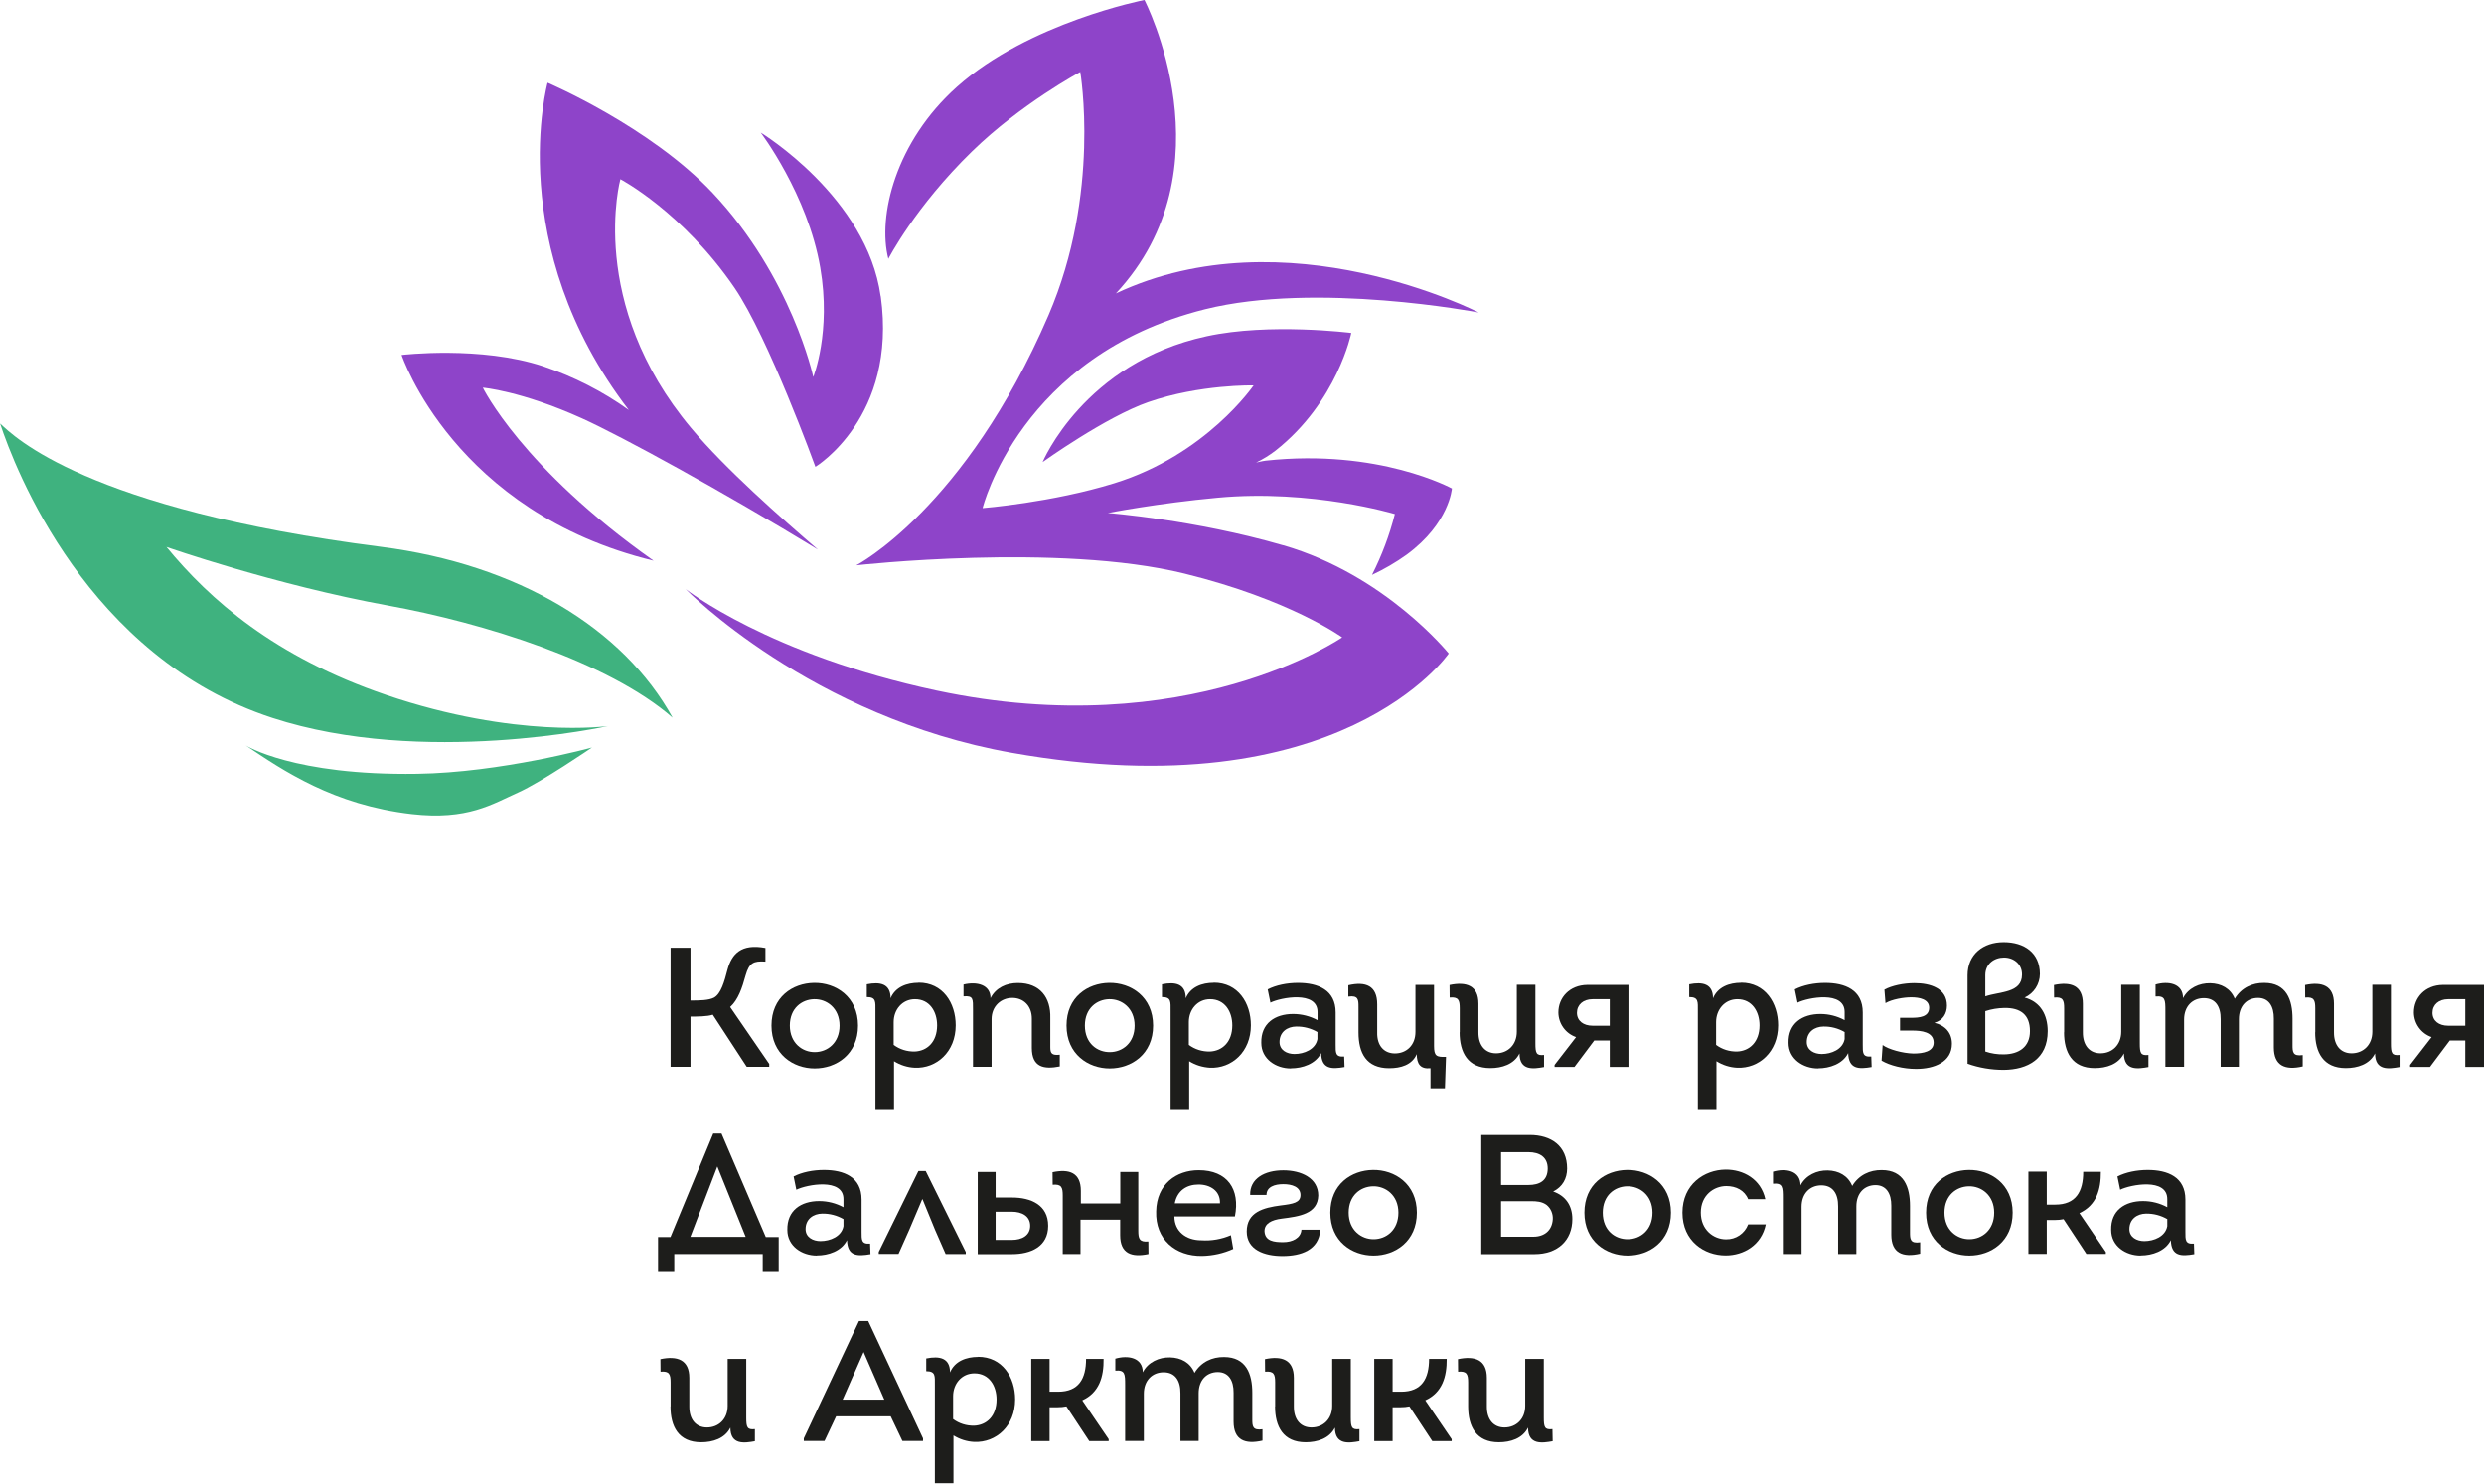
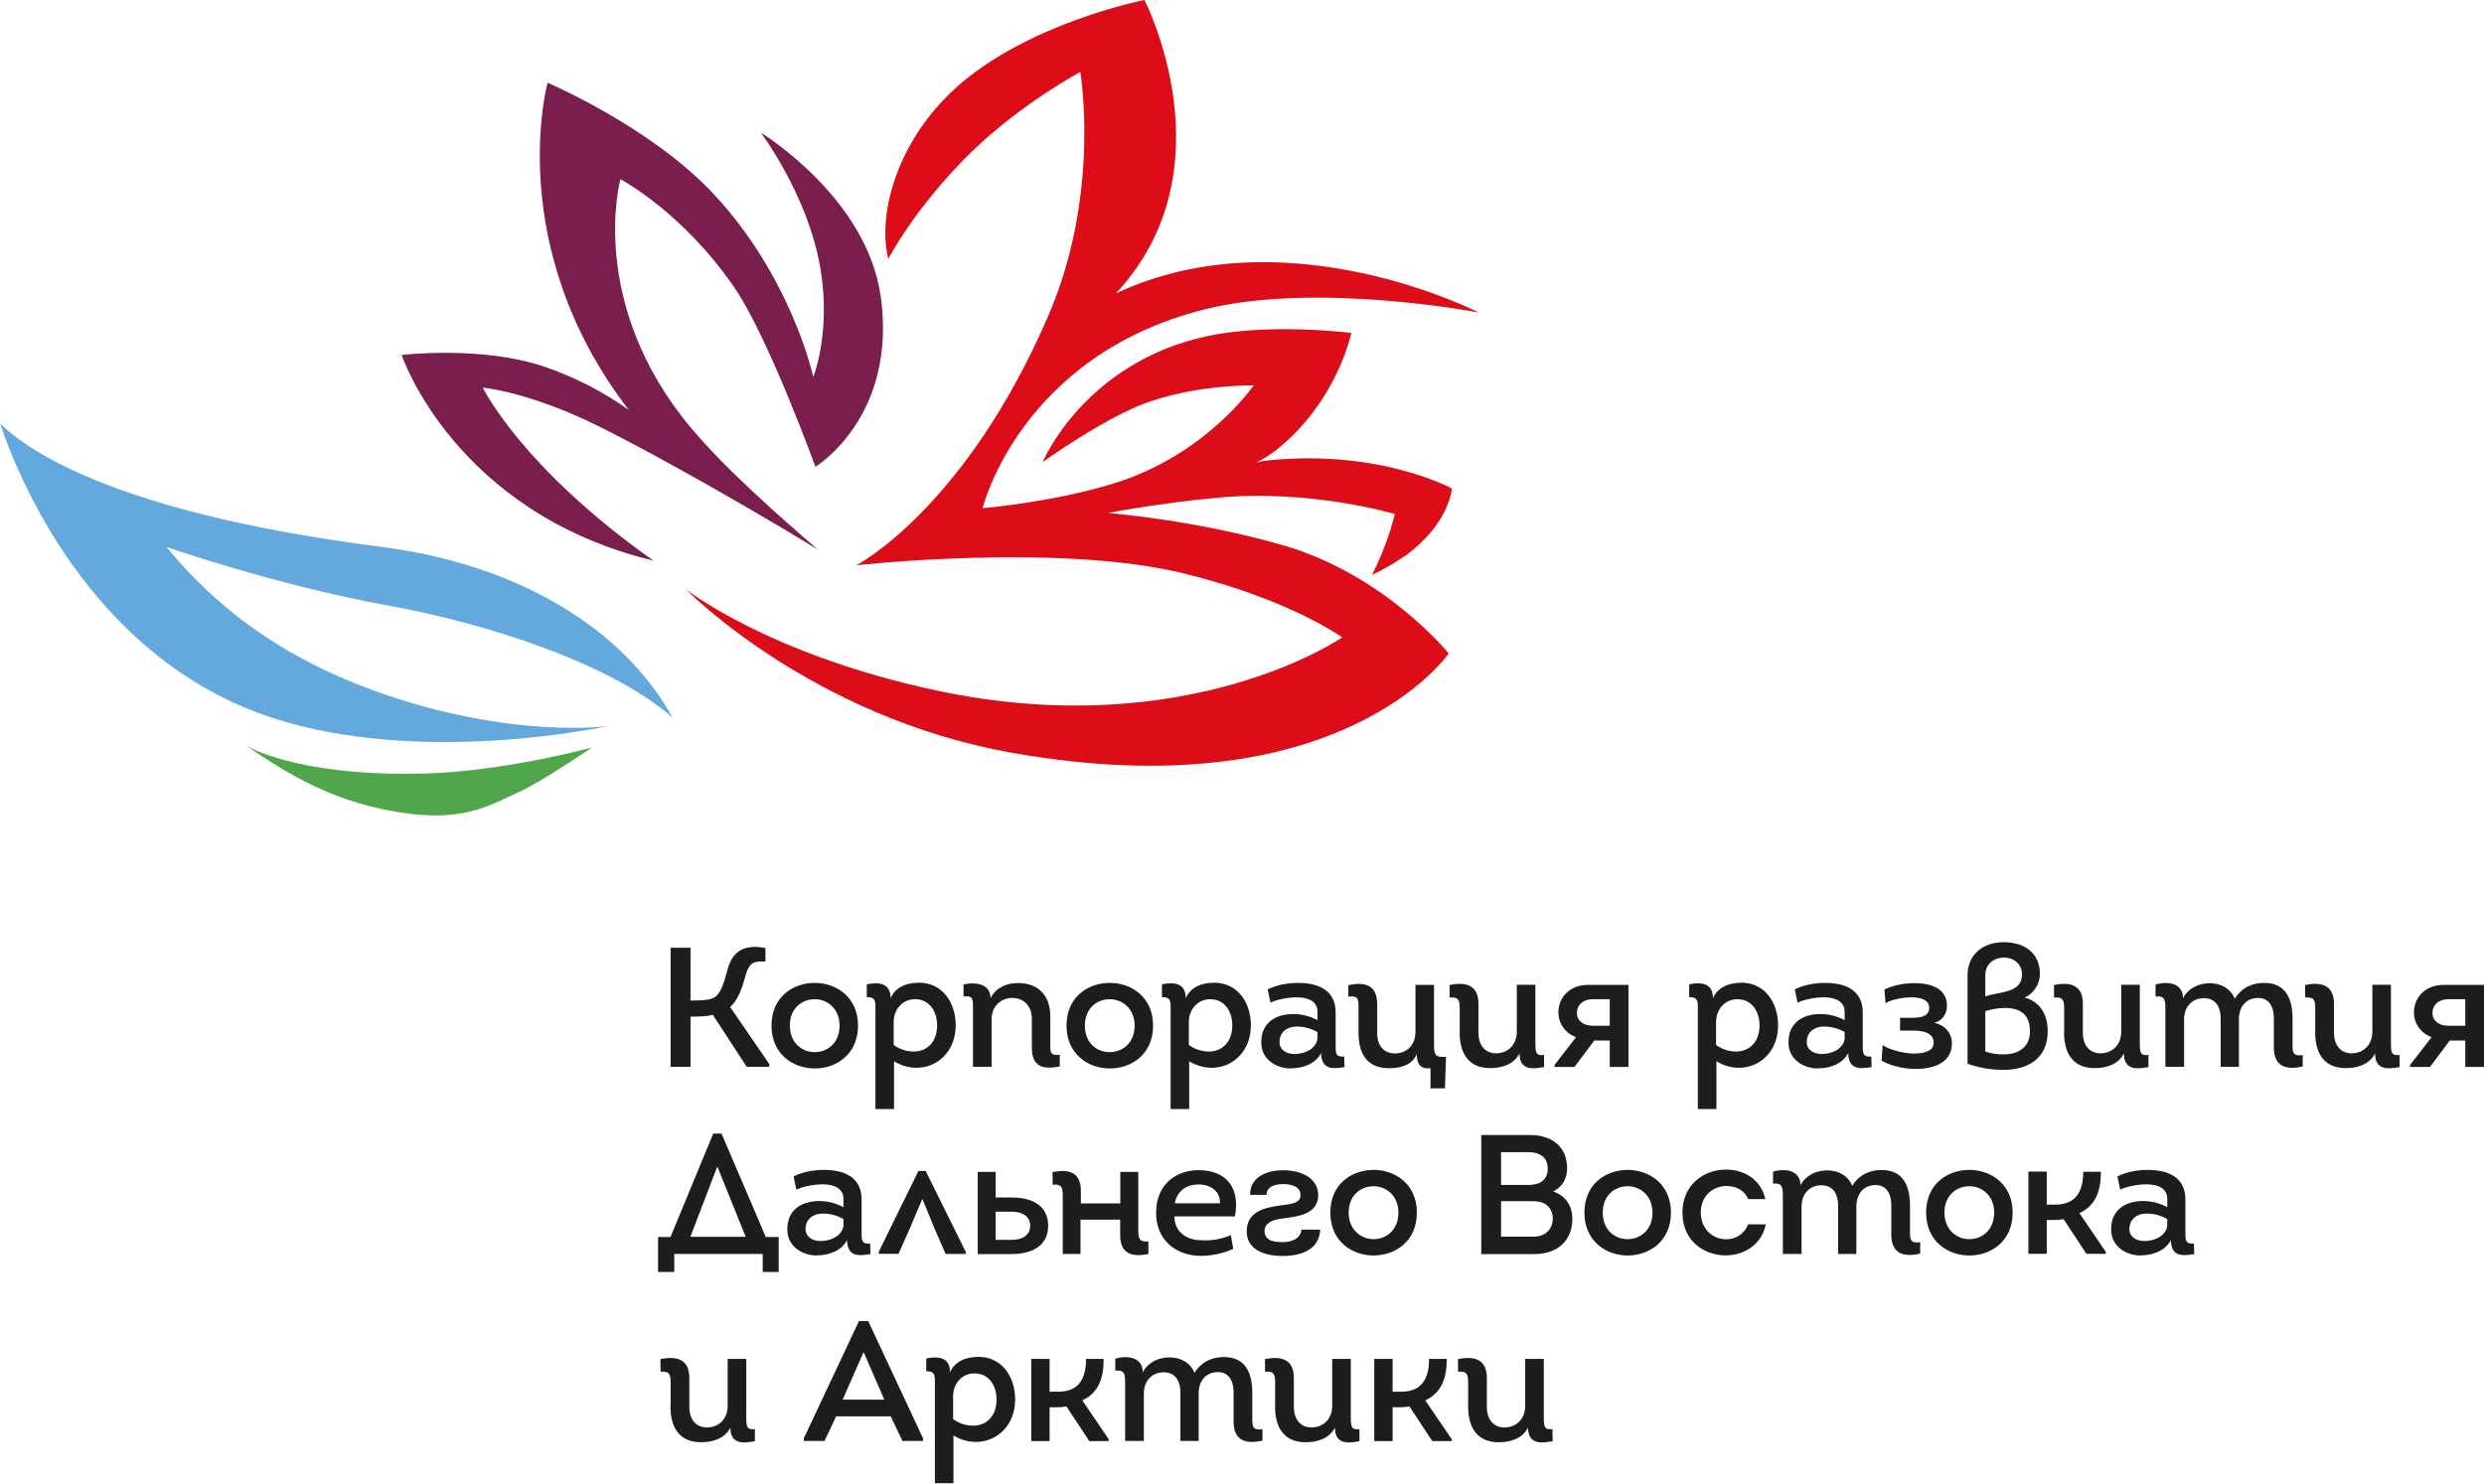
<svg xmlns="http://www.w3.org/2000/svg" id="Layer_1" data-name="Layer 1" viewBox="0 0 209.8 125.31">
  <defs>
    <style>
      .cls-1 {
-         fill: #3fb27f;
+         fill: #0054a6;
      }

      .cls-2 {
-         fill: #8e44c9;
+         fill: #e31f26;
      }

      .cls-3 {
        fill: #1d1d1b;
      }
    </style>
  </defs>
  <g id="logo">
    <g>
-       <path class="cls-2" d="m74.38,25.03c-1.16-8.38-10.13-13.83-10.13-13.83,0,0,3.97,5.23,5.03,11.41.94,5.45-.59,9.24-.59,9.24,0,0-1.82-8.46-8.51-15.56-5.3-5.62-13.93-9.3-13.93-9.3,0,0-3.8,13.78,6.86,27.65-2.21-1.58-4.64-2.82-7.22-3.69-5.29-1.76-11.97-.96-11.97-.96,0,0,4.44,13.3,21.28,17.38-11.14-7.85-14.42-14.62-14.42-14.62,0,0,3.23.27,8.37,2.59,3.38,1.53,11.83,6.16,19.93,11.09-3.1-2.66-7.82-6.82-10.7-10.26-8.86-10.58-5.98-21.03-5.98-21.03,0,0,5.24,2.75,9.63,9.16,2.89,4.23,6.84,15.14,6.84,15.14,0,0,6.93-4.19,5.52-14.4" />
-       <path class="cls-2" d="m108.37,46.07c-7.47-2.17-14.8-2.73-14.8-2.73,0,0,4.25-.83,9.27-1.29,7.93-.74,14.97,1.38,14.97,1.38-.45,1.78-1.1,3.5-1.93,5.14,1.03-.48,2.01-1.05,2.93-1.71,3.61-2.65,3.82-5.59,3.82-5.59,0,0-6.18-3.39-15.73-2.35-.27.03-.81.16-.81.16.58-.28,1.13-.62,1.64-1.01,5.23-4.12,6.4-9.94,6.4-9.94,0,0-6.9-.88-12.22.28-10.35,2.24-13.85,10.63-13.85,10.63,0,0,5.33-3.82,8.93-5.07,4.34-1.51,8.89-1.41,8.89-1.41,0,0-3.99,5.86-11.77,8.27-5.27,1.63-11.12,2.1-11.12,2.1,0,0,3.16-12.89,18.78-16.8,9.43-2.36,23.12.27,23.12.27,0,0-16.25-8.38-30.64-1.61,9.8-10.52,2.41-24.79,2.41-24.79,0,0-9.74,1.9-15.84,7.34-5.17,4.62-6.72,10.91-5.79,14.53,0,0,2.25-4.39,7.08-9.09,4.13-4.02,9.13-6.7,9.13-6.7,0,0,1.76,10.23-2.68,20.55-7.06,16.38-16.24,21.13-16.24,21.13,0,0,17.1-1.92,27.72.7,8.95,2.2,13.32,5.39,13.32,5.39,0,0-13.01,9.01-34.25,4.49-14.18-3.02-21.2-8.57-21.2-8.57,0,0,10.57,10.82,27.56,13.83,27.79,4.93,36.89-8.39,36.89-8.39,0,0-5.34-6.63-13.97-9.14" />
-       <path class="cls-1" d="m35.23,65.37c7.06-.1,14.77-2.22,14.77-2.22,0,0-4.27,2.92-6.26,3.81-2.13.95-4.25,2.35-8.95,1.81-6.63-.77-10.85-3.66-14.04-5.8,0,0,4.05,2.56,14.47,2.4" />
-       <path class="cls-1" d="m32.62,58.71c-9.44-3.21-14.91-8.06-18.56-12.5,0,0,9.15,3.21,18.77,4.96,7.92,1.44,18.54,4.72,23.98,9.46-4.17-7.55-13.07-12.95-24.62-14.43C7.24,43.01,1.16,36.84.01,35.78c-.02,0-.01,0,0,0,1.23,3.74,7.35,19.77,23,24.87,12.72,4.15,28.33.69,28.33.69,0,0-7.74,1.1-18.73-2.63" />
+       <path fill="#791e4d" class="cls-2x" d="m74.38,25.03c-1.16-8.38-10.13-13.83-10.13-13.83,0,0,3.97,5.23,5.03,11.41.94,5.45-.59,9.24-.59,9.24,0,0-1.82-8.46-8.51-15.56-5.3-5.62-13.93-9.3-13.93-9.3,0,0-3.8,13.78,6.86,27.65-2.21-1.58-4.64-2.82-7.22-3.69-5.29-1.76-11.97-.96-11.97-.96,0,0,4.44,13.3,21.28,17.38-11.14-7.85-14.42-14.62-14.42-14.62,0,0,3.23.27,8.37,2.59,3.38,1.53,11.83,6.16,19.93,11.09-3.1-2.66-7.82-6.82-10.7-10.26-8.86-10.58-5.98-21.03-5.98-21.03,0,0,5.24,2.75,9.63,9.16,2.89,4.23,6.84,15.14,6.84,15.14,0,0,6.93-4.19,5.52-14.4" />
+       <path fill="#dc0c18" class="cls-2x" d="m108.37,46.07c-7.47-2.17-14.8-2.73-14.8-2.73,0,0,4.25-.83,9.27-1.29,7.93-.74,14.97,1.38,14.97,1.38-.45,1.78-1.1,3.5-1.93,5.14,1.03-.48,2.01-1.05,2.93-1.71,3.61-2.65,3.82-5.59,3.82-5.59,0,0-6.18-3.39-15.73-2.35-.27.03-.81.16-.81.16.58-.28,1.13-.62,1.64-1.01,5.23-4.12,6.4-9.94,6.4-9.94,0,0-6.9-.88-12.22.28-10.35,2.24-13.85,10.63-13.85,10.63,0,0,5.33-3.82,8.93-5.07,4.34-1.51,8.89-1.41,8.89-1.41,0,0-3.99,5.86-11.77,8.27-5.27,1.63-11.12,2.1-11.12,2.1,0,0,3.16-12.89,18.78-16.8,9.43-2.36,23.12.27,23.12.27,0,0-16.25-8.38-30.64-1.61,9.8-10.52,2.41-24.79,2.41-24.79,0,0-9.74,1.9-15.84,7.34-5.17,4.62-6.72,10.91-5.79,14.53,0,0,2.25-4.39,7.08-9.09,4.13-4.02,9.13-6.7,9.13-6.7,0,0,1.76,10.23-2.68,20.55-7.06,16.38-16.24,21.13-16.24,21.13,0,0,17.1-1.92,27.72.7,8.95,2.2,13.32,5.39,13.32,5.39,0,0-13.01,9.01-34.25,4.49-14.18-3.02-21.2-8.57-21.2-8.57,0,0,10.57,10.82,27.56,13.83,27.79,4.93,36.89-8.39,36.89-8.39,0,0-5.34-6.63-13.97-9.14" />
+       <path fill="#4fa64b" class="cls-1x" d="m35.23,65.37c7.06-.1,14.77-2.22,14.77-2.22,0,0-4.27,2.92-6.26,3.81-2.13.95-4.25,2.35-8.95,1.81-6.63-.77-10.85-3.66-14.04-5.8,0,0,4.05,2.56,14.47,2.4" />
+       <path fill="#63a9dd" class="cls-1x" d="m32.62,58.71c-9.44-3.21-14.91-8.06-18.56-12.5,0,0,9.15,3.21,18.77,4.96,7.92,1.44,18.54,4.72,23.98,9.46-4.17-7.55-13.07-12.95-24.62-14.43C7.24,43.01,1.16,36.84.01,35.78c-.02,0-.01,0,0,0,1.23,3.74,7.35,19.77,23,24.87,12.72,4.15,28.33.69,28.33.69,0,0-7.74,1.1-18.73-2.63" />
    </g>
    <g>
      <path class="cls-3" d="m58.33,84.53c.76,0,1.52-.01,1.97-.24.59-.32.88-1.34,1.15-2.39.36-1.29,1.14-2.2,3.2-1.81v1.15c-1.01-.07-1.37.11-1.67,1.15-.3,1.09-.63,2.07-1.31,2.69l3.3,4.81v.24h-1.9l-2.87-4.4c-.43.16-1.39.16-1.88.16v4.24h-1.68v-10.06h1.68v4.46Z" />
      <path class="cls-3" d="m68.81,90.27c-1.82,0-3.65-1.21-3.65-3.62s1.78-3.58,3.59-3.61c1.85-.03,3.72,1.18,3.72,3.61s-1.84,3.62-3.66,3.62Zm.03-1.38c1.03-.01,2.07-.76,2.07-2.24s-1.09-2.26-2.16-2.23c-1.03.03-2.04.76-2.04,2.23s1.06,2.26,2.13,2.24Z" />
      <path class="cls-3" d="m77.59,83.02c2.04,0,3.13,1.71,3.13,3.61,0,2.23-1.61,3.66-3.46,3.58-.62-.03-1.22-.22-1.75-.55v4.04h-1.57v-8.27c0-.8.07-1.19-.73-1.19v-1.08c1.14-.23,2.01-.04,2.01,1.18.4-.96,1.38-1.31,2.37-1.31Zm-2.11,5.26c.51.38,1.13.57,1.77.56,1.05-.04,1.9-.8,1.9-2.21,0-1.15-.62-2.21-1.87-2.21-1.08,0-1.8.89-1.8,1.93v1.94Z" />
      <path class="cls-3" d="m81.38,83.18c1.11-.27,2.28,0,2.28,1.15.45-.88,1.34-1.28,2.31-1.28,1.88,0,2.79,1.24,2.74,2.96v2.47c0,.52.13.7.8.63v.99c-1.32.26-2.36.09-2.36-1.57v-2.47c0-1.09-.72-1.75-1.65-1.75s-1.75.68-1.75,1.8v4.02h-1.57v-4.81c0-.92.04-1.21-.8-1.14v-1.01Z" />
      <path class="cls-3" d="m93.73,90.27c-1.82,0-3.65-1.21-3.65-3.62s1.78-3.58,3.59-3.61c1.85-.03,3.72,1.18,3.72,3.61s-1.84,3.62-3.66,3.62Zm.03-1.38c1.03-.01,2.07-.76,2.07-2.24s-1.09-2.26-2.16-2.23c-1.03.03-2.04.76-2.04,2.23,0,1.51,1.06,2.26,2.13,2.24Z" />
      <path class="cls-3" d="m102.52,83.02c2.04,0,3.13,1.71,3.13,3.61,0,2.23-1.61,3.66-3.46,3.58-.62-.04-1.22-.22-1.75-.55v4.04h-1.57v-8.27c0-.8.07-1.19-.73-1.19v-1.08c1.14-.23,2.01-.04,2.01,1.18.4-.96,1.38-1.31,2.37-1.31Zm-2.11,5.26c.51.38,1.13.57,1.77.56,1.05-.04,1.9-.8,1.9-2.21,0-1.15-.62-2.21-1.87-2.21-1.08,0-1.8.89-1.8,1.93v1.94Z" />
      <path class="cls-3" d="m109.02,90.27c-1.26,0-2.49-.8-2.49-2.16-.04-1.65,1.16-2.44,2.69-2.44.72,0,1.42.18,2.06.52v-.69c0-1.82-3.12-1.22-3.98-.79l-.23-1.12c.7-.36,1.64-.55,2.56-.55,1.68,0,3.18.59,3.18,2.5v2.73c0,.65-.03,1.06.72.99l.03.89c-1.09.19-1.94.19-1.98-1.18-.46.92-1.57,1.29-2.54,1.29Zm2.26-3.07c-.55-.32-1.17-.48-1.8-.47-.76.01-1.41.46-1.41,1.31,0,.69.63,1.01,1.26,1.01.82,0,1.78-.39,1.94-1.26v-.57Z" />
      <path class="cls-3" d="m117.81,89c.99,0,1.74-.7,1.74-1.82v-3.97h1.57v5.16c0,.85.2.95,1.01.92l-.09,2.66h-1.22v-1.7c-.85.09-1.16-.36-1.16-1.19-.4.92-1.35,1.19-2.33,1.19-1.93,0-2.59-1.28-2.59-3.03v-2.16c0-.59-.01-.98-.86-.86v-.96c1.47-.34,2.44.04,2.44,1.61v2.37c-.03,1.12.57,1.78,1.5,1.78Z" />
      <path class="cls-3" d="m123.29,87.22v-2.03c0-.68-.1-.98-.85-.91,0-.3-.01-.76-.01-1.06,1.42-.3,2.44.04,2.44,1.58v2.41c-.01,1.11.57,1.78,1.49,1.78.99,0,1.75-.72,1.75-1.82v-3.97h1.57v4.94c0,.83.07,1.06.73.99v1.02c-.88.16-2.07.34-2.07-1.15-.47.93-1.49,1.24-2.47,1.24-1.91,0-2.59-1.34-2.59-3.03Z" />
      <path class="cls-3" d="m133.11,87.62c-.89-.31-1.48-1.14-1.49-2.08,0-1.26.95-2.31,2.44-2.33h3.48v6.93h-1.58v-2.23h-1.31l-1.67,2.23h-1.68v-.17l1.81-2.34Zm2.85-.96v-2.24h-1.45c-.79,0-1.32.47-1.32,1.15s.55,1.09,1.32,1.09h1.45Z" />
      <path class="cls-3" d="m147.05,83.02c2.04,0,3.13,1.71,3.13,3.61,0,2.23-1.61,3.66-3.46,3.58-.62-.03-1.22-.22-1.75-.55v4.04h-1.57v-8.27c0-.8.07-1.19-.73-1.19v-1.08c1.14-.23,2.01-.04,2.01,1.18.4-.96,1.38-1.31,2.37-1.31Zm-2.11,5.26c.51.38,1.13.57,1.77.56,1.05-.04,1.9-.8,1.9-2.21,0-1.15-.62-2.21-1.87-2.21-1.08,0-1.8.89-1.8,1.93v1.94Z" />
      <path class="cls-3" d="m153.55,90.27c-1.26,0-2.49-.8-2.49-2.16-.04-1.65,1.16-2.44,2.69-2.44.72,0,1.42.18,2.05.52v-.69c0-1.82-3.12-1.22-3.98-.79l-.23-1.12c.7-.36,1.64-.55,2.56-.55,1.68,0,3.18.59,3.18,2.5v2.73c0,.65-.03,1.06.72.99l.03.89c-1.09.19-1.94.19-1.98-1.18-.46.92-1.57,1.29-2.54,1.29Zm2.26-3.07c-.55-.32-1.17-.48-1.8-.47-.76.01-1.41.46-1.41,1.31,0,.69.63,1.01,1.26,1.01.82,0,1.78-.39,1.94-1.26v-.57Z" />
      <path class="cls-3" d="m159.16,83.61c.63-.34,1.61-.55,2.54-.55,1.37,0,2.74.45,2.74,1.9,0,.66-.34,1.26-1.06,1.45.89.22,1.48.83,1.48,1.77,0,1.55-1.49,2.13-3.02,2.13-1.09,0-2.23-.29-2.92-.7l.09-1.32c.47.36,1.68.7,2.6.72.83,0,1.71-.17,1.71-.92,0-.92-1.06-1.02-1.82-1.02h-1.02v-1.08h.95c.66,0,1.51-.06,1.51-.85,0-.72-.82-.88-1.51-.88-.65,0-1.64.17-2.18.49l-.09-1.14Z" />
      <path class="cls-3" d="m172.29,82.28c0,.86-.51,1.65-1.29,2,1.35.37,1.94,1.47,1.95,2.83,0,2.37-1.71,3.26-3.71,3.28-1.04,0-2.08-.17-3.06-.52v-7.47c0-1.77,1.32-2.8,3.05-2.8s3.06.89,3.06,2.69Zm-4.61,1.9c1.22-.42,3.1-.27,3.1-1.84.01-.88-.69-1.44-1.52-1.44s-1.58.53-1.58,1.48v1.8Zm0,4.66c.5.17,1.03.25,1.57.24,1.25-.01,2.21-.62,2.2-1.97,0-1.38-.8-1.97-2.16-1.95-.55.01-1.09.1-1.61.27v3.41Z" />
      <path class="cls-3" d="m174.34,87.22v-2.03c0-.68-.1-.98-.85-.91,0-.3-.01-.76-.01-1.06,1.42-.3,2.44.04,2.44,1.58v2.41c-.01,1.11.57,1.78,1.49,1.78.99,0,1.75-.72,1.75-1.82v-3.97h1.57v4.94c0,.83.07,1.06.73.99v1.02c-.88.16-2.07.34-2.07-1.15-.47.93-1.49,1.24-2.47,1.24-1.91,0-2.59-1.34-2.59-3.03Z" />
      <path class="cls-3" d="m182.05,83.18c1.08-.32,2.33-.1,2.33,1.15.45-.86,1.38-1.28,2.3-1.26s1.71.43,2.07,1.31c.56-.93,1.49-1.35,2.49-1.34,1.88,0,2.39,1.44,2.39,3.03v2.21c0,.59.01.98.86.86v.96c-1.47.34-2.44-.04-2.44-1.61v-2.43c.01-1.03-.42-1.75-1.34-1.75-.96.01-1.61.7-1.61,1.8v4.02h-1.54v-4.02c.01-1.08-.45-1.78-1.42-1.78s-1.67.7-1.67,1.81v3.99h-1.58v-4.73c0-.92-.01-1.28-.83-1.21v-1.02Z" />
      <path class="cls-3" d="m195.55,87.22v-2.03c0-.68-.1-.98-.85-.91,0-.3-.01-.76-.01-1.06,1.42-.3,2.44.04,2.44,1.58v2.41c-.01,1.11.57,1.78,1.49,1.78.99,0,1.75-.72,1.75-1.82v-3.97h1.57v4.94c0,.83.07,1.06.73.99v1.02c-.88.16-2.07.34-2.07-1.15-.47.93-1.49,1.24-2.47,1.24-1.91,0-2.59-1.34-2.59-3.03Z" />
      <path class="cls-3" d="m205.37,87.62c-.89-.31-1.48-1.14-1.49-2.08,0-1.26.95-2.31,2.44-2.33h3.48v6.93h-1.58v-2.23h-1.31l-1.67,2.23h-1.68v-.17l1.81-2.34Zm2.85-.96v-2.24h-1.45c-.79,0-1.32.47-1.32,1.15s.55,1.09,1.32,1.09h1.45Z" />
      <path class="cls-3" d="m56.95,107.46h-1.37v-2.95h1.05l3.61-8.74h.7l3.74,8.74h1.09v2.95h-1.35v-1.52h-7.47v1.52Zm1.36-2.97h4.67l-2.39-5.93h-.01l-2.27,5.93Z" />
      <path class="cls-3" d="m68.99,106.07c-1.26,0-2.49-.8-2.49-2.16-.04-1.65,1.16-2.44,2.69-2.44.72,0,1.42.18,2.05.52v-.69c0-1.82-3.12-1.22-3.98-.79l-.23-1.12c.7-.36,1.64-.55,2.56-.55,1.68,0,3.18.59,3.18,2.5v2.73c0,.65-.03,1.06.72.99l.03.89c-1.09.19-1.94.19-1.98-1.18-.46.92-1.57,1.29-2.54,1.29Zm2.26-3.07c-.55-.32-1.17-.48-1.8-.47-.76.01-1.41.46-1.41,1.31,0,.69.63,1.01,1.26,1.01.82,0,1.78-.39,1.94-1.26v-.57Z" />
      <path class="cls-3" d="m78.19,98.94l3.38,6.83v.17h-1.7l-.89-2.03-1.06-2.59h-.03l-1.09,2.57-.91,2.04h-1.67v-.17l3.35-6.83h.62Z" />
      <path class="cls-3" d="m82.58,105.94v-6.93h1.51v2.16h1.39c1.58,0,3.05.62,3.05,2.39s-1.49,2.39-3.06,2.39h-2.89Zm1.51-3.58v2.39h1.37c.85,0,1.55-.37,1.55-1.19s-.7-1.19-1.55-1.19h-1.37Z" />
      <path class="cls-3" d="m89.76,105.94v-4.94c0-.68-.1-.98-.85-.91,0-.3-.01-.76-.01-1.06,1.42-.3,2.39.04,2.39,1.58v1.06h3.33v-2.66h1.52v4.96c0,.68.1.98.85.91,0,.3.01.76.01,1.06-1.42.3-2.39-.04-2.39-1.58v-1.32h-3.35v2.9h-1.51Z" />
      <path class="cls-3" d="m104.31,102.77h-5.12c0,1.26.99,2.01,2.26,2.01.86.06,1.72-.09,2.51-.43l.2,1.16c-.82.37-1.71.57-2.62.59-2.28.04-3.97-1.42-3.89-3.76.04-2.31,1.71-3.48,3.59-3.48,2.43,0,3.52,1.61,3.06,3.91Zm-5.09-1.11h3.82c.04-1.05-.82-1.59-1.81-1.59s-1.8.5-2.01,1.6h0Z" />
      <path class="cls-3" d="m111.51,103.9c-.11,1.72-1.65,2.21-3.19,2.21s-3.02-.53-3.02-2.07c0-1.64,1.41-2.01,2.86-2.2,1.08-.13,1.68-.24,1.68-.88,0-.7-.73-.92-1.45-.92s-1.42.22-1.42.91h-1.38c-.04-1.38,1.21-2.08,2.8-2.08,1.51,0,2.95.65,2.95,2.13-.04,1.57-1.64,1.77-3.06,1.95-.91.11-1.48.43-1.48,1.06.04.85.82.93,1.58.93s1.49-.33,1.54-1.05h1.59Z" />
      <path class="cls-3" d="m116.01,106.07c-1.83,0-3.65-1.21-3.65-3.62s1.78-3.58,3.59-3.61c1.85-.03,3.72,1.18,3.72,3.61s-1.84,3.62-3.66,3.62Zm.03-1.38c1.03-.01,2.07-.76,2.07-2.24s-1.09-2.26-2.16-2.23c-1.03.03-2.04.76-2.04,2.23s1.07,2.26,2.13,2.24Z" />
      <path class="cls-3" d="m131.18,100.66c1.05.36,1.62,1.19,1.62,2.33,0,1.8-1.24,2.96-3.19,2.96h-4.5v-10.06h4.09c1.82,0,3.16.93,3.16,2.83,0,.84-.39,1.55-1.18,1.94Zm-4.4-3.32v2.77h2.3c.96,0,1.62-.37,1.64-1.35s-.66-1.42-1.64-1.42h-2.3Zm0,4.14v3h2.73c.93,0,1.59-.53,1.64-1.49.02-.46-.17-.9-.52-1.19-.39-.29-.85-.32-1.31-.32h-2.54Z" />
      <path class="cls-3" d="m137.47,106.07c-1.82,0-3.65-1.21-3.65-3.62s1.78-3.58,3.59-3.61c1.85-.03,3.72,1.18,3.72,3.61s-1.84,3.62-3.66,3.62Zm.03-1.38c1.03-.01,2.07-.76,2.07-2.24s-1.09-2.26-2.16-2.23c-1.03.03-2.04.76-2.04,2.23,0,1.51,1.06,2.26,2.13,2.24Z" />
      <path class="cls-3" d="m147.65,101.31c-.3-.75-1.03-1.11-1.84-1.11-1.06,0-2.16.78-2.16,2.24s1.08,2.26,2.13,2.26c.83.02,1.58-.49,1.87-1.26h1.49c-.36,1.75-1.87,2.62-3.39,2.62-1.81,0-3.65-1.21-3.65-3.61s1.84-3.62,3.64-3.64c1.51-.01,2.99.8,3.36,2.5h-1.45Z" />
      <path class="cls-3" d="m149.74,98.99c1.08-.32,2.33-.1,2.33,1.15.45-.86,1.38-1.28,2.3-1.26s1.71.43,2.07,1.31c.56-.93,1.49-1.35,2.49-1.34,1.88,0,2.39,1.44,2.39,3.03v2.21c0,.59.01.98.86.86v.96c-1.47.34-2.44-.04-2.44-1.61v-2.43c.01-1.03-.42-1.75-1.34-1.75-.96.01-1.61.7-1.61,1.8v4.02h-1.54v-4.02c.01-1.08-.45-1.78-1.42-1.78s-1.67.7-1.67,1.81v3.99h-1.58v-4.73c0-.92-.01-1.28-.83-1.21v-1.02Z" />
      <path class="cls-3" d="m166.33,106.07c-1.82,0-3.65-1.21-3.65-3.62s1.78-3.58,3.59-3.61c1.85-.03,3.72,1.18,3.72,3.61s-1.84,3.62-3.66,3.62Zm.03-1.38c1.03-.01,2.07-.76,2.07-2.24s-1.09-2.26-2.16-2.23c-1.03.03-2.04.76-2.04,2.23s1.06,2.26,2.13,2.24Z" />
      <path class="cls-3" d="m177.44,99h-1.49c0,1.67-.62,2.77-2.36,2.77h-.72v-2.79h-1.55v6.95h1.55v-2.86h.69c.25,0,.49-.02.73-.07l1.93,2.93h1.64v-.16l-2.23-3.28c1.44-.66,1.82-2,1.81-3.51Z" />
      <path class="cls-3" d="m180.8,106.07c-1.26,0-2.49-.8-2.49-2.16-.04-1.65,1.16-2.44,2.69-2.44.72,0,1.42.18,2.05.52v-.69c0-1.82-3.12-1.22-3.98-.79l-.23-1.12c.7-.36,1.64-.55,2.56-.55,1.68,0,3.18.59,3.18,2.5v2.73c0,.65-.03,1.06.72.99l.03.89c-1.09.19-1.94.19-1.98-1.18-.46.92-1.57,1.29-2.54,1.29Zm2.26-3.07c-.55-.32-1.17-.48-1.8-.47-.76.01-1.41.46-1.41,1.31,0,.69.63,1.01,1.26,1.01.82,0,1.78-.39,1.94-1.26v-.57Z" />
      <path class="cls-3" d="m56.64,118.83v-2.03c0-.68-.1-.98-.85-.91,0-.3-.01-.76-.01-1.06,1.42-.3,2.44.04,2.44,1.58v2.41c-.01,1.11.57,1.78,1.49,1.78.99,0,1.75-.72,1.75-1.82v-3.97h1.57v4.94c0,.83.07,1.06.73.99v1.02c-.88.16-2.07.34-2.07-1.15-.47.93-1.49,1.24-2.47,1.24-1.92,0-2.59-1.34-2.59-3.03Z" />
      <path class="cls-3" d="m70.62,119.66l-.98,2.08h-1.75v-.22l4.66-9.91h.78l4.63,9.91v.22h-1.74l-.99-2.08h-4.6Zm.55-1.41h3.52l-1.75-4.02-1.77,4.02Z" />
      <path class="cls-3" d="m82.61,114.63c2.04,0,3.13,1.71,3.13,3.61,0,2.23-1.61,3.66-3.46,3.58-.62-.03-1.22-.22-1.75-.55v4.04h-1.57v-8.27c0-.8.07-1.19-.73-1.19v-1.08c1.14-.23,2.01-.04,2.01,1.18.4-.96,1.38-1.31,2.37-1.31Zm-2.11,5.26c.51.38,1.13.57,1.77.56,1.05-.04,1.9-.8,1.9-2.21,0-1.15-.62-2.21-1.87-2.21-1.08,0-1.8.89-1.8,1.93v1.94Z" />
      <path class="cls-3" d="m94.19,114.79c1.08-.32,2.33-.1,2.33,1.15.44-.86,1.38-1.28,2.3-1.26s1.71.43,2.07,1.31c.56-.93,1.49-1.35,2.49-1.34,1.88,0,2.39,1.44,2.39,3.03v2.21c0,.59.01.98.86.86v.96c-1.47.34-2.44-.04-2.44-1.61v-2.43c.01-1.03-.42-1.75-1.34-1.75-.96.01-1.61.7-1.61,1.8v4.02h-1.54v-4.02c.01-1.08-.45-1.78-1.42-1.78s-1.67.7-1.67,1.81v3.99h-1.58v-4.73c0-.92-.01-1.28-.83-1.21v-1.02Z" />
      <path class="cls-3" d="m107.7,118.83v-2.03c0-.68-.1-.98-.85-.91,0-.3-.01-.76-.01-1.06,1.42-.3,2.44.04,2.44,1.58v2.41c-.01,1.11.57,1.78,1.49,1.78.99,0,1.75-.72,1.75-1.82v-3.97h1.57v4.94c0,.83.07,1.06.73.99v1.02c-.88.16-2.07.34-2.07-1.15-.47.93-1.5,1.24-2.47,1.24-1.91,0-2.59-1.34-2.59-3.03Z" />
      <path class="cls-3" d="m122.19,114.81h-1.49c0,1.67-.62,2.77-2.36,2.77h-.72v-2.77h-1.55v6.94h1.55v-2.86h.69c.25,0,.49-.02.73-.07l1.93,2.93h1.64v-.16l-2.23-3.28c1.44-.66,1.82-2,1.81-3.5Z" />
      <path class="cls-3" d="m124,118.83v-2.03c0-.68-.1-.98-.85-.91,0-.3-.01-.76-.01-1.06,1.42-.3,2.44.04,2.44,1.58v2.41c-.01,1.11.57,1.78,1.49,1.78.99,0,1.75-.72,1.75-1.82v-3.97h1.57v4.94c0,.83.07,1.06.73.99l.02,1.02c-.89.16-2.08.34-2.08-1.15-.47.93-1.49,1.24-2.47,1.24-1.91,0-2.59-1.34-2.59-3.03Z" />
      <path class="cls-3" d="m93.22,114.81h-1.49c0,1.67-.62,2.77-2.36,2.77h-.72v-2.77h-1.55v6.94h1.55v-2.86h.69c.25,0,.49-.02.73-.07l1.93,2.93h1.64v-.16l-2.23-3.28c1.44-.66,1.82-2,1.8-3.5Z" />
    </g>
  </g>
</svg>
